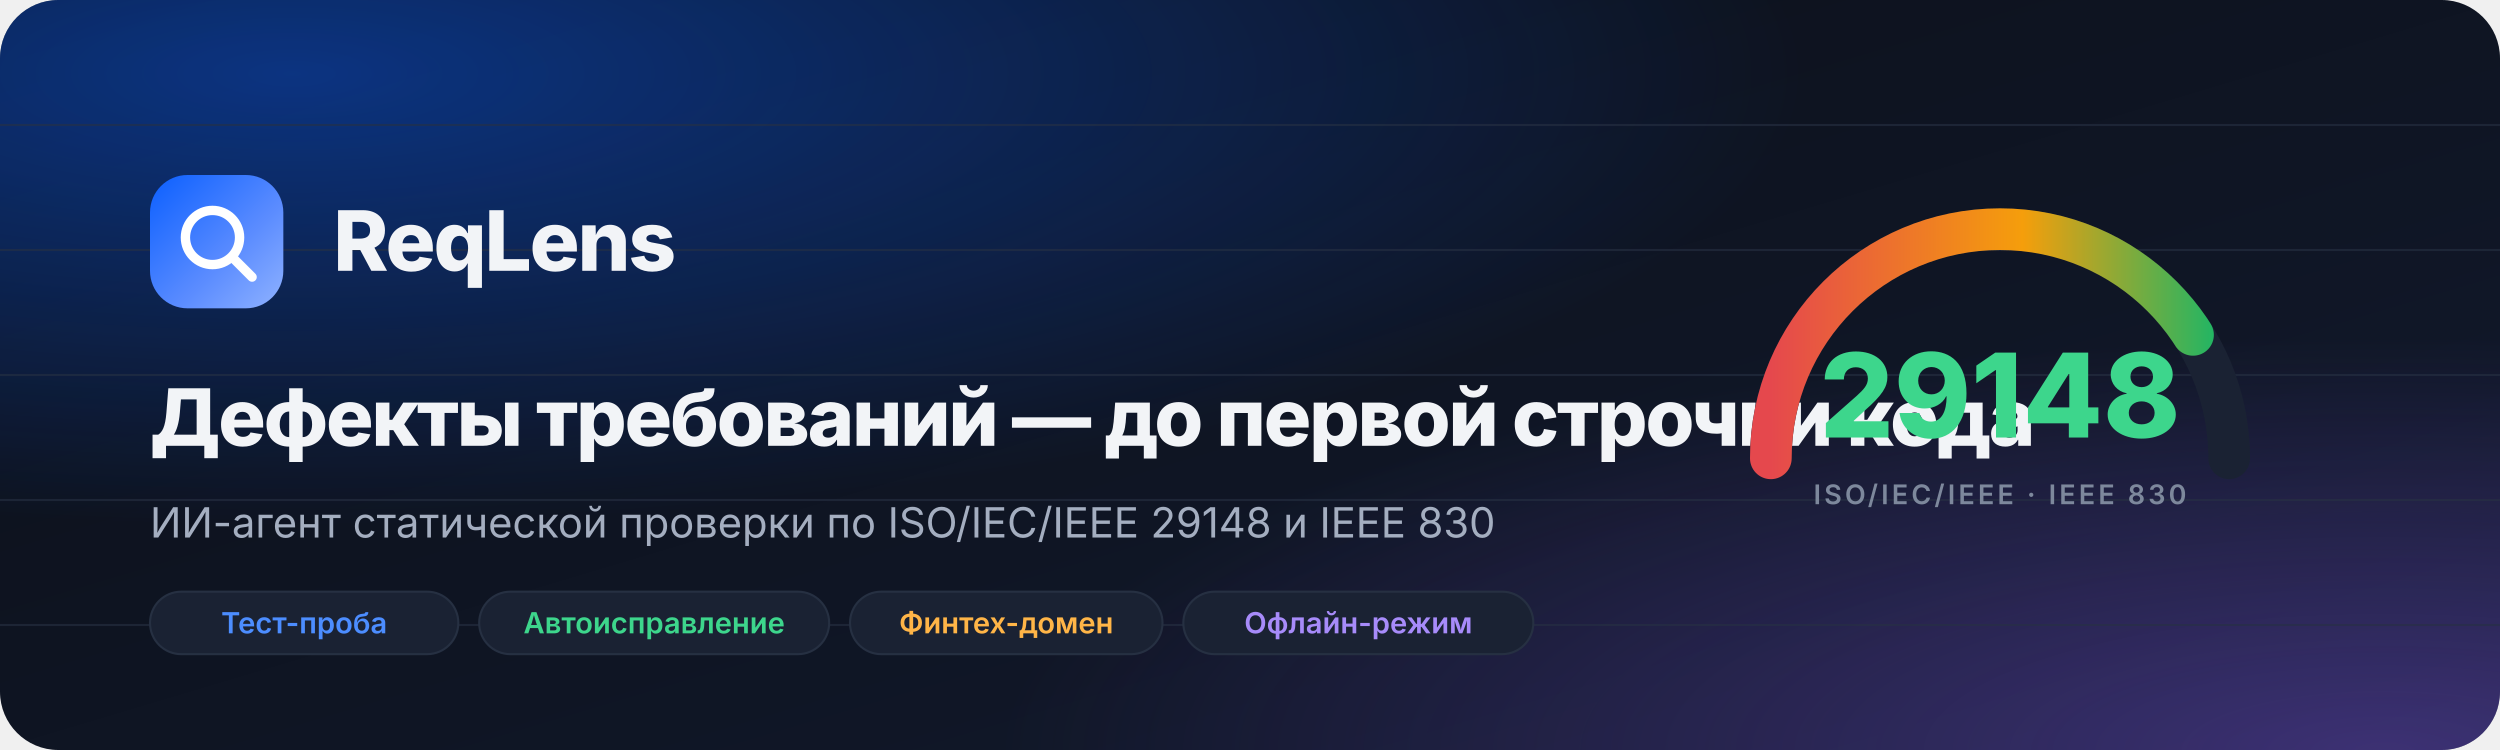
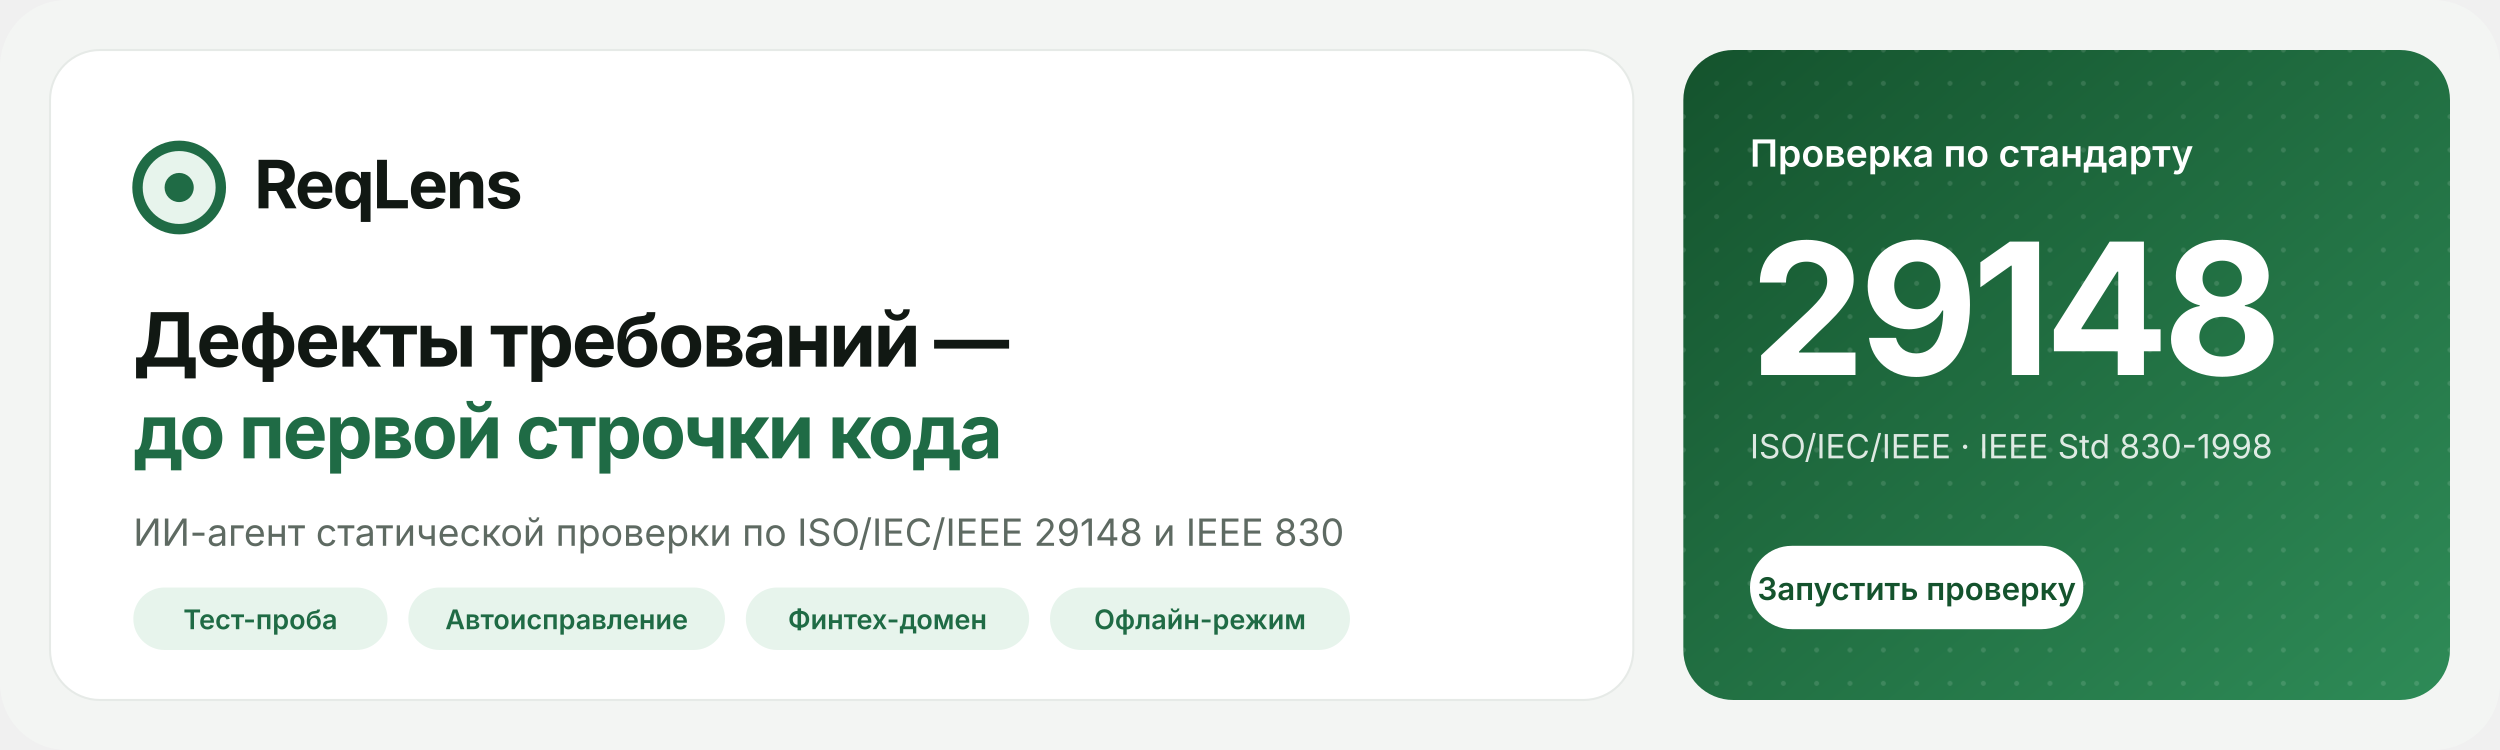
<svg xmlns="http://www.w3.org/2000/svg" viewBox="0 0 1200 360" width="1200" height="360" role="img" aria-label="ReqLens — ИИ-ревью требований по ISO/IEC/IEEE 29148">
  <defs>
-     <linearGradient id="bg" x1="0" y1="0" x2="1" y2="1">
-       <stop offset="0" stop-color="#0B0F17" />
-       <stop offset="1" stop-color="#121A2E" />
+     <linearGradient id="hero" x1="0" y1="0" x2="1" y2="1">
+       <stop offset="0" stop-color="#14532D" />
+       <stop offset="1" stop-color="#2E8B57" />
    </linearGradient>
-     <radialGradient id="glow1" cx="0.12" cy="0.1" r="0.6">
-       <stop offset="0" stop-color="#0B5FFF" stop-opacity=".45" />
-       <stop offset="1" stop-color="#0B5FFF" stop-opacity="0" />
-     </radialGradient>
-     <radialGradient id="glow2" cx="0.95" cy="1" r="0.55">
-       <stop offset="0" stop-color="#8B5CF6" stop-opacity=".35" />
-       <stop offset="1" stop-color="#8B5CF6" stop-opacity="0" />
-     </radialGradient>
-     <linearGradient id="mark" x1="0" y1="0" x2="1" y2="1">
-       <stop offset="0" stop-color="#0B5FFF" />
-       <stop offset=".6" stop-color="#5B8CFF" />
-       <stop offset="1" stop-color="#8FB2FF" />
-     </linearGradient>
-     <linearGradient id="g" x1="0" x2="1">
-       <stop offset="0" stop-color="#E5484D" />
-       <stop offset=".55" stop-color="#F59E0B" />
-       <stop offset="1" stop-color="#12B76A" />
-     </linearGradient>
-     <linearGradient id="t" x1="0" x2="1">
-       <stop offset="0" stop-color="#4C8DFF" />
-       <stop offset="1" stop-color="#A78BFA" />
-     </linearGradient>
+     <pattern id="rings" width="16" height="16" patternUnits="userSpaceOnUse">
+       <circle cx="8" cy="8" r="1.2" fill="#ffffff" opacity=".12" />
+     </pattern>
  </defs>
-   <rect width="1200" height="360" rx="28" fill="url(#bg)" />
-   <rect width="1200" height="360" rx="28" fill="url(#glow1)" />
-   <rect width="1200" height="360" rx="28" fill="url(#glow2)" />
-   <g fill="none" stroke="#263042" stroke-width="1" opacity=".6">
-     <path d="M0 60H1200M0 120H1200M0 180H1200M0 240H1200M0 300H1200" />
+   <rect width="1200" height="360" rx="32" fill="#F3F5F3" />
+   <rect x="24" y="24" width="760" height="312" rx="24" fill="#FFFFFF" stroke="#E6EAE7" />
+   <g transform="translate(64 68)">
+     <circle cx="22" cy="22" r="20" fill="#E7F4EC" stroke="#1F6B45" stroke-width="5" />
+     <circle cx="22" cy="22" r="7" fill="#1F6B45" />
+     <text x="58" y="32" font-family="Inter, Segoe UI, Arial, sans-serif" font-size="32" font-weight="700" fill="#111813" letter-spacing="-1">ReqLens</text>
  </g>
-   <g transform="translate(72 84)">
-     <rect width="64" height="64" rx="18" fill="url(#mark)" />
-     <circle cx="30" cy="30" r="13" fill="none" stroke="#fff" stroke-width="4.5" />
-     <path d="M40 40 49 49" stroke="#fff" stroke-width="4.5" stroke-linecap="round" />
-     <text x="88" y="46" font-family="Inter, Segoe UI, Arial, sans-serif" font-size="40" font-weight="800" fill="#F2F4F7" letter-spacing="-1">ReqLens</text>
+   <text x="64" y="176" font-family="Inter, Segoe UI, Arial, sans-serif" font-size="36" font-weight="700" fill="#111813" letter-spacing="-1">Дефекты требований —</text>
+   <text x="64" y="220" font-family="Inter, Segoe UI, Arial, sans-serif" font-size="36" font-weight="700" fill="#1F6B45" letter-spacing="-1">до первой строчки кода</text>
+   <text x="64" y="262" font-family="Inter, Segoe UI, Arial, sans-serif" font-size="18" fill="#5E6A62">ИИ-агент статической проверки по ISO/IEC/IEEE 29148 и IEEE 830</text>
+   <g font-family="Inter, Segoe UI, Arial, sans-serif" font-size="13" font-weight="600">
+     <rect x="64" y="282" width="122" height="30" rx="15" fill="#E7F4EC" />
+     <text x="125" y="302" text-anchor="middle" fill="#1F6B45">Тест-проба</text>
+     <rect x="196" y="282" width="152" height="30" rx="15" fill="#E7F4EC" />
+     <text x="272" y="302" text-anchor="middle" fill="#1F6B45">Автоисправление</text>
+     <rect x="358" y="282" width="136" height="30" rx="15" fill="#E7F4EC" />
+     <text x="426" y="302" text-anchor="middle" fill="#1F6B45">Финтех-домен</text>
+     <rect x="504" y="282" width="144" height="30" rx="15" fill="#E7F4EC" />
+     <text x="576" y="302" text-anchor="middle" fill="#1F6B45">Офлайн-режим</text>
  </g>
-   <text x="72" y="214" font-family="Inter, Segoe UI, Arial, sans-serif" font-size="38" font-weight="800" fill="#F2F4F7" letter-spacing="-1">Дефекты требований — до первой строчки кода</text>
-   <text x="72" y="258" font-family="Inter, Segoe UI, Arial, sans-serif" font-size="20" fill="#A4AEC0">ИИ-агент статической проверки по ISO/IEC/IEEE 29148 и IEEE 830</text>
-   <g font-family="Inter, Segoe UI, Arial, sans-serif" font-size="14" font-weight="600">
-     <rect x="72" y="284" width="148" height="30" rx="15" fill="#1A2233" stroke="#263042" />
-     <text x="146" y="304" text-anchor="middle" fill="#4C8DFF">Тест-проба</text>
-     <rect x="230" y="284" width="168" height="30" rx="15" fill="#1A2233" stroke="#263042" />
-     <text x="314" y="304" text-anchor="middle" fill="#3DD68C">Автоисправление</text>
-     <rect x="408" y="284" width="150" height="30" rx="15" fill="#1A2233" stroke="#263042" />
-     <text x="483" y="304" text-anchor="middle" fill="#FFB547">Финтех-домен</text>
-     <rect x="568" y="284" width="168" height="30" rx="15" fill="#1A2233" stroke="#263042" />
-     <text x="652" y="304" text-anchor="middle" fill="#A78BFA">Офлайн-режим</text>
-   </g>
-   <g transform="translate(960 180)">
-     <path d="M-110 40 A110 110 0 0 1 110 40" fill="none" stroke="#1A2233" stroke-width="20" stroke-linecap="round" />
-     <path d="M-110 40 A110 110 0 0 1 110 40" fill="none" stroke="url(#g)" stroke-width="20" stroke-linecap="round" stroke-dasharray="345" stroke-dashoffset="62" />
-     <text x="0" y="30" text-anchor="middle" font-family="Inter, Segoe UI, Arial, sans-serif" font-size="56" font-weight="800" fill="#3DD68C">29148</text>
-     <text x="0" y="62" text-anchor="middle" font-family="Inter, Segoe UI, Arial, sans-serif" font-size="13" font-weight="600" fill="#7D889C" letter-spacing="1.5">ISO/IEC/IEEE · IEEE 830</text>
-   </g>
+   <rect x="808" y="24" width="368" height="312" rx="24" fill="url(#hero)" />
+   <rect x="808" y="24" width="368" height="312" rx="24" fill="url(#rings)" />
+   <text x="840" y="80" font-family="Inter, Segoe UI, Arial, sans-serif" font-size="18" font-weight="600" fill="#FFFFFF">Проверка по стандарту</text>
+   <text x="840" y="180" font-family="Inter, Segoe UI, Arial, sans-serif" font-size="88" font-weight="700" fill="#FFFFFF" letter-spacing="-3">29148</text>
+   <text x="840" y="220" font-family="Inter, Segoe UI, Arial, sans-serif" font-size="16" fill="#FFFFFF" opacity=".85">ISO/IEC/IEEE · IEEE Std 830-1998</text>
+   <rect x="840" y="262" width="160" height="40" rx="20" fill="#FFFFFF" />
+   <text x="920" y="288" text-anchor="middle" font-family="Inter, Segoe UI, Arial, sans-serif" font-size="15" font-weight="600" fill="#14532D">Запустить проверку</text>
</svg>
